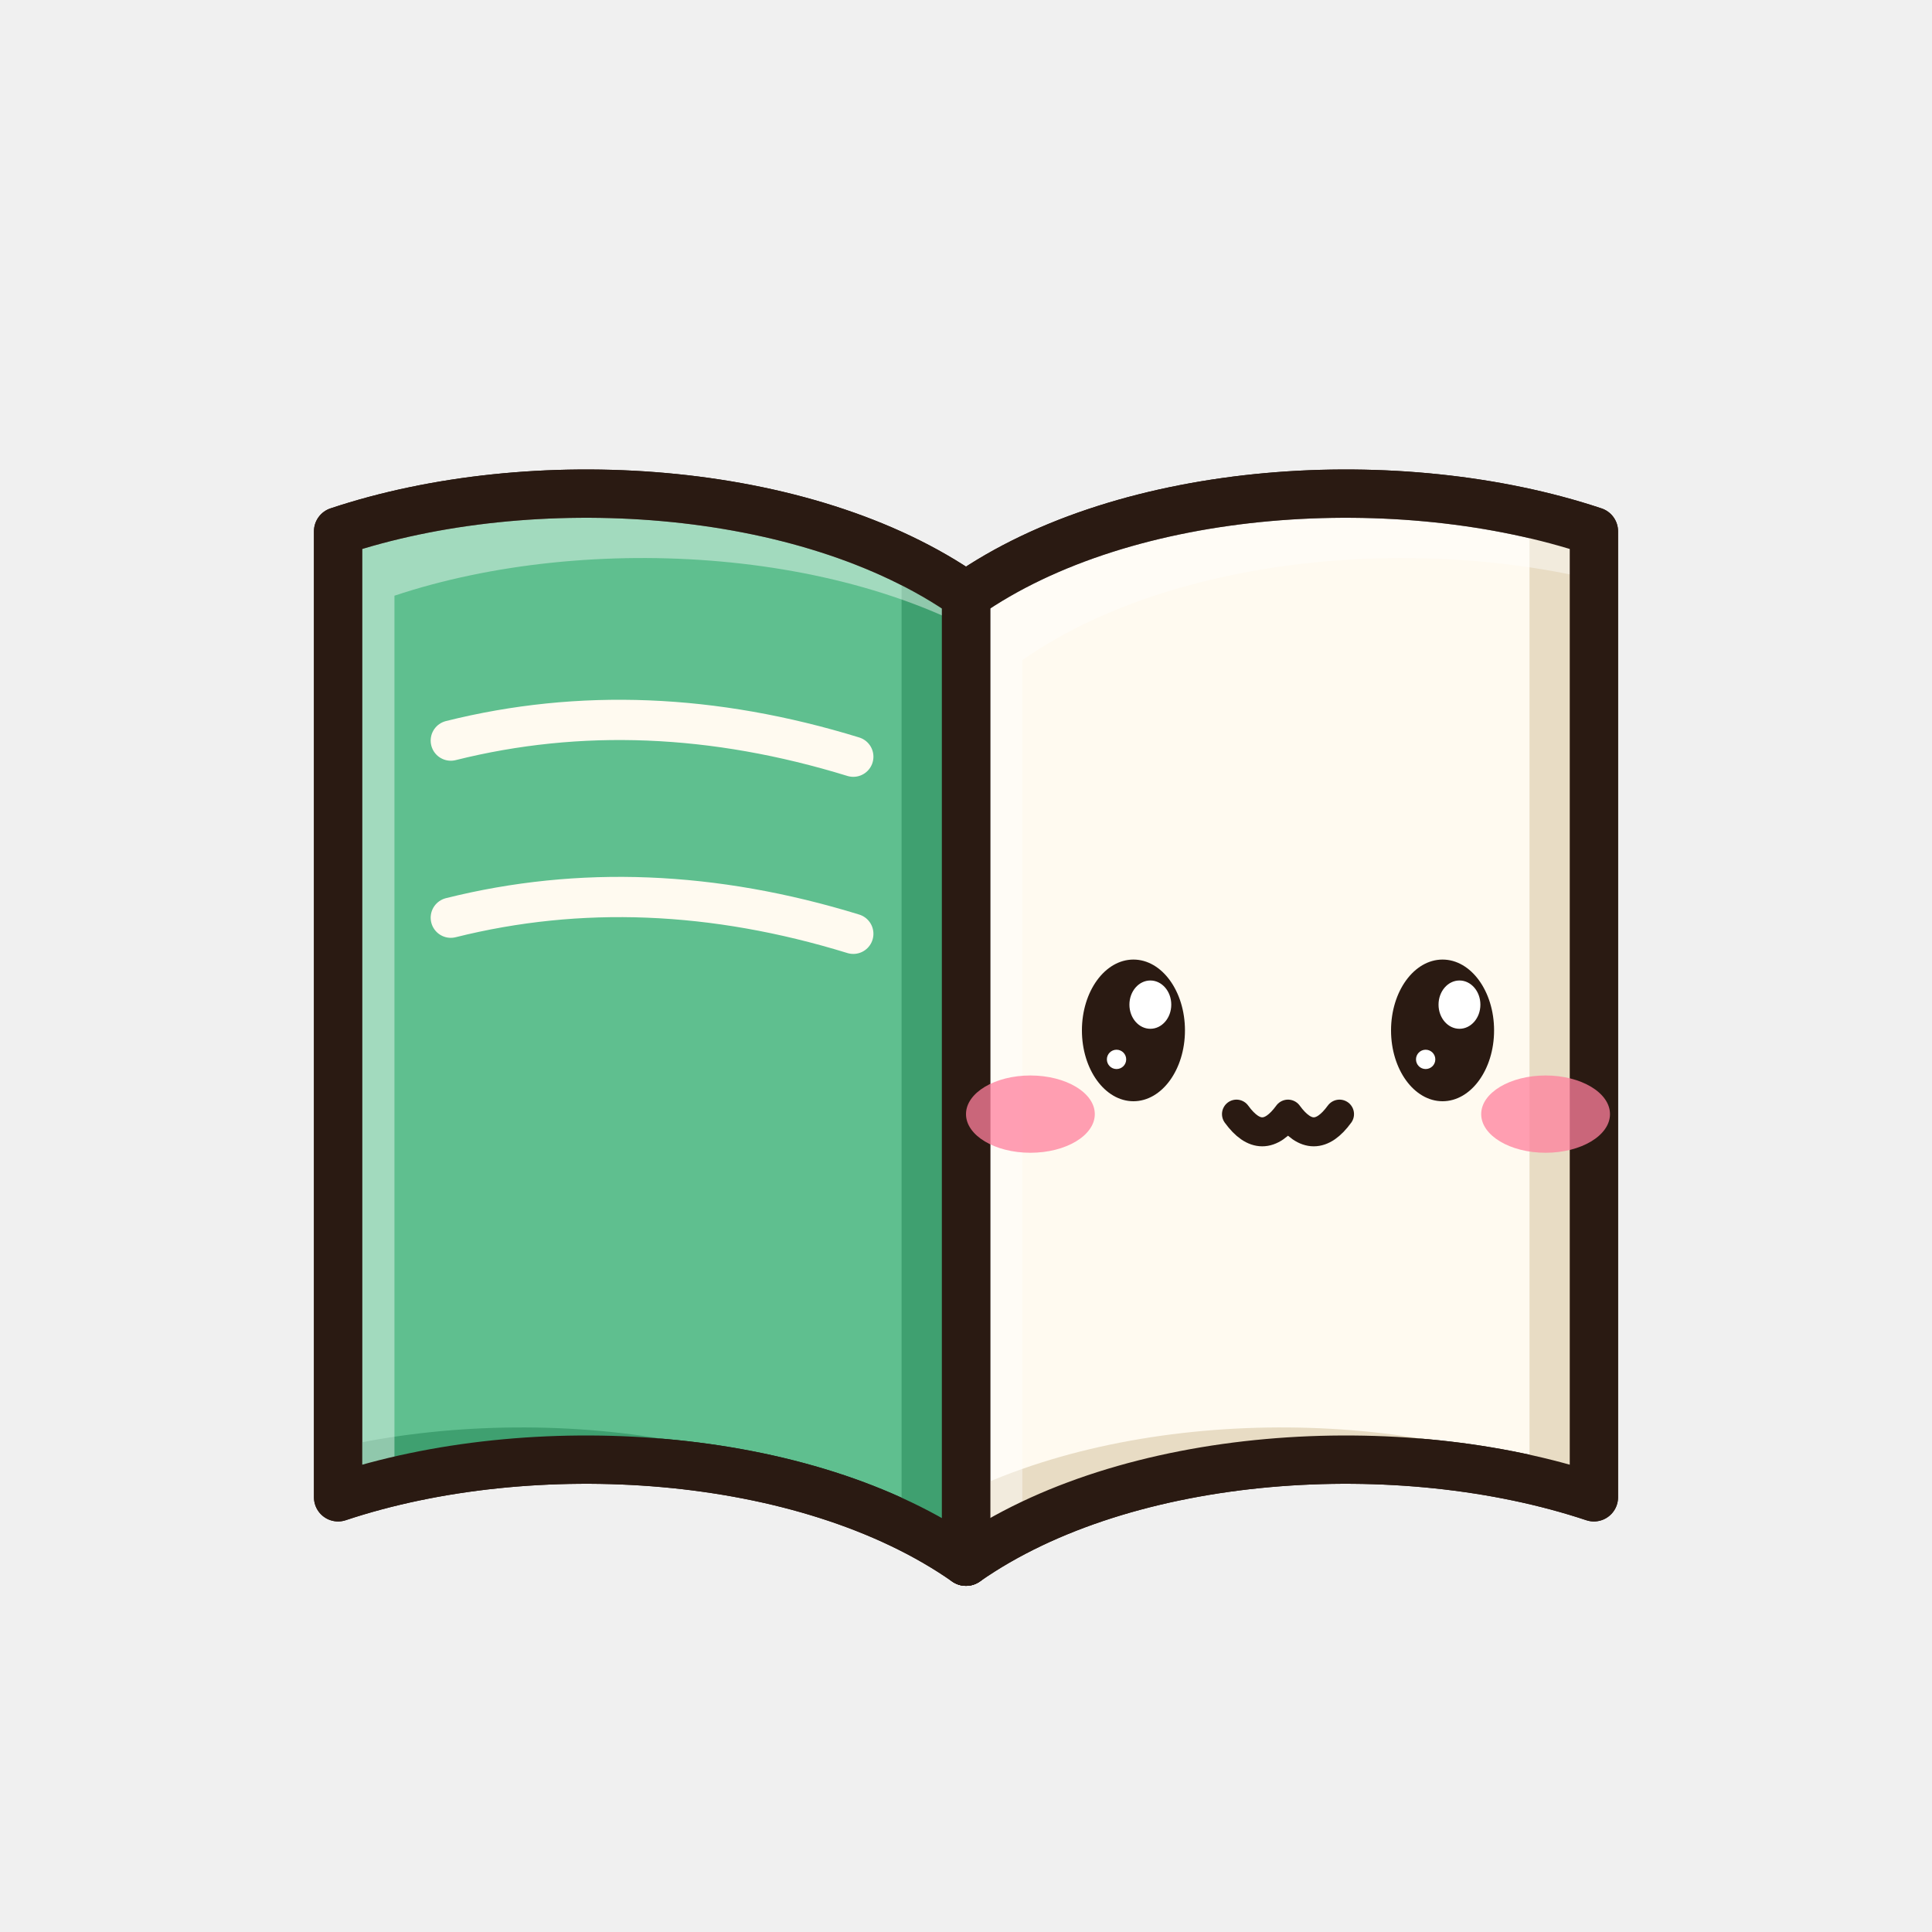
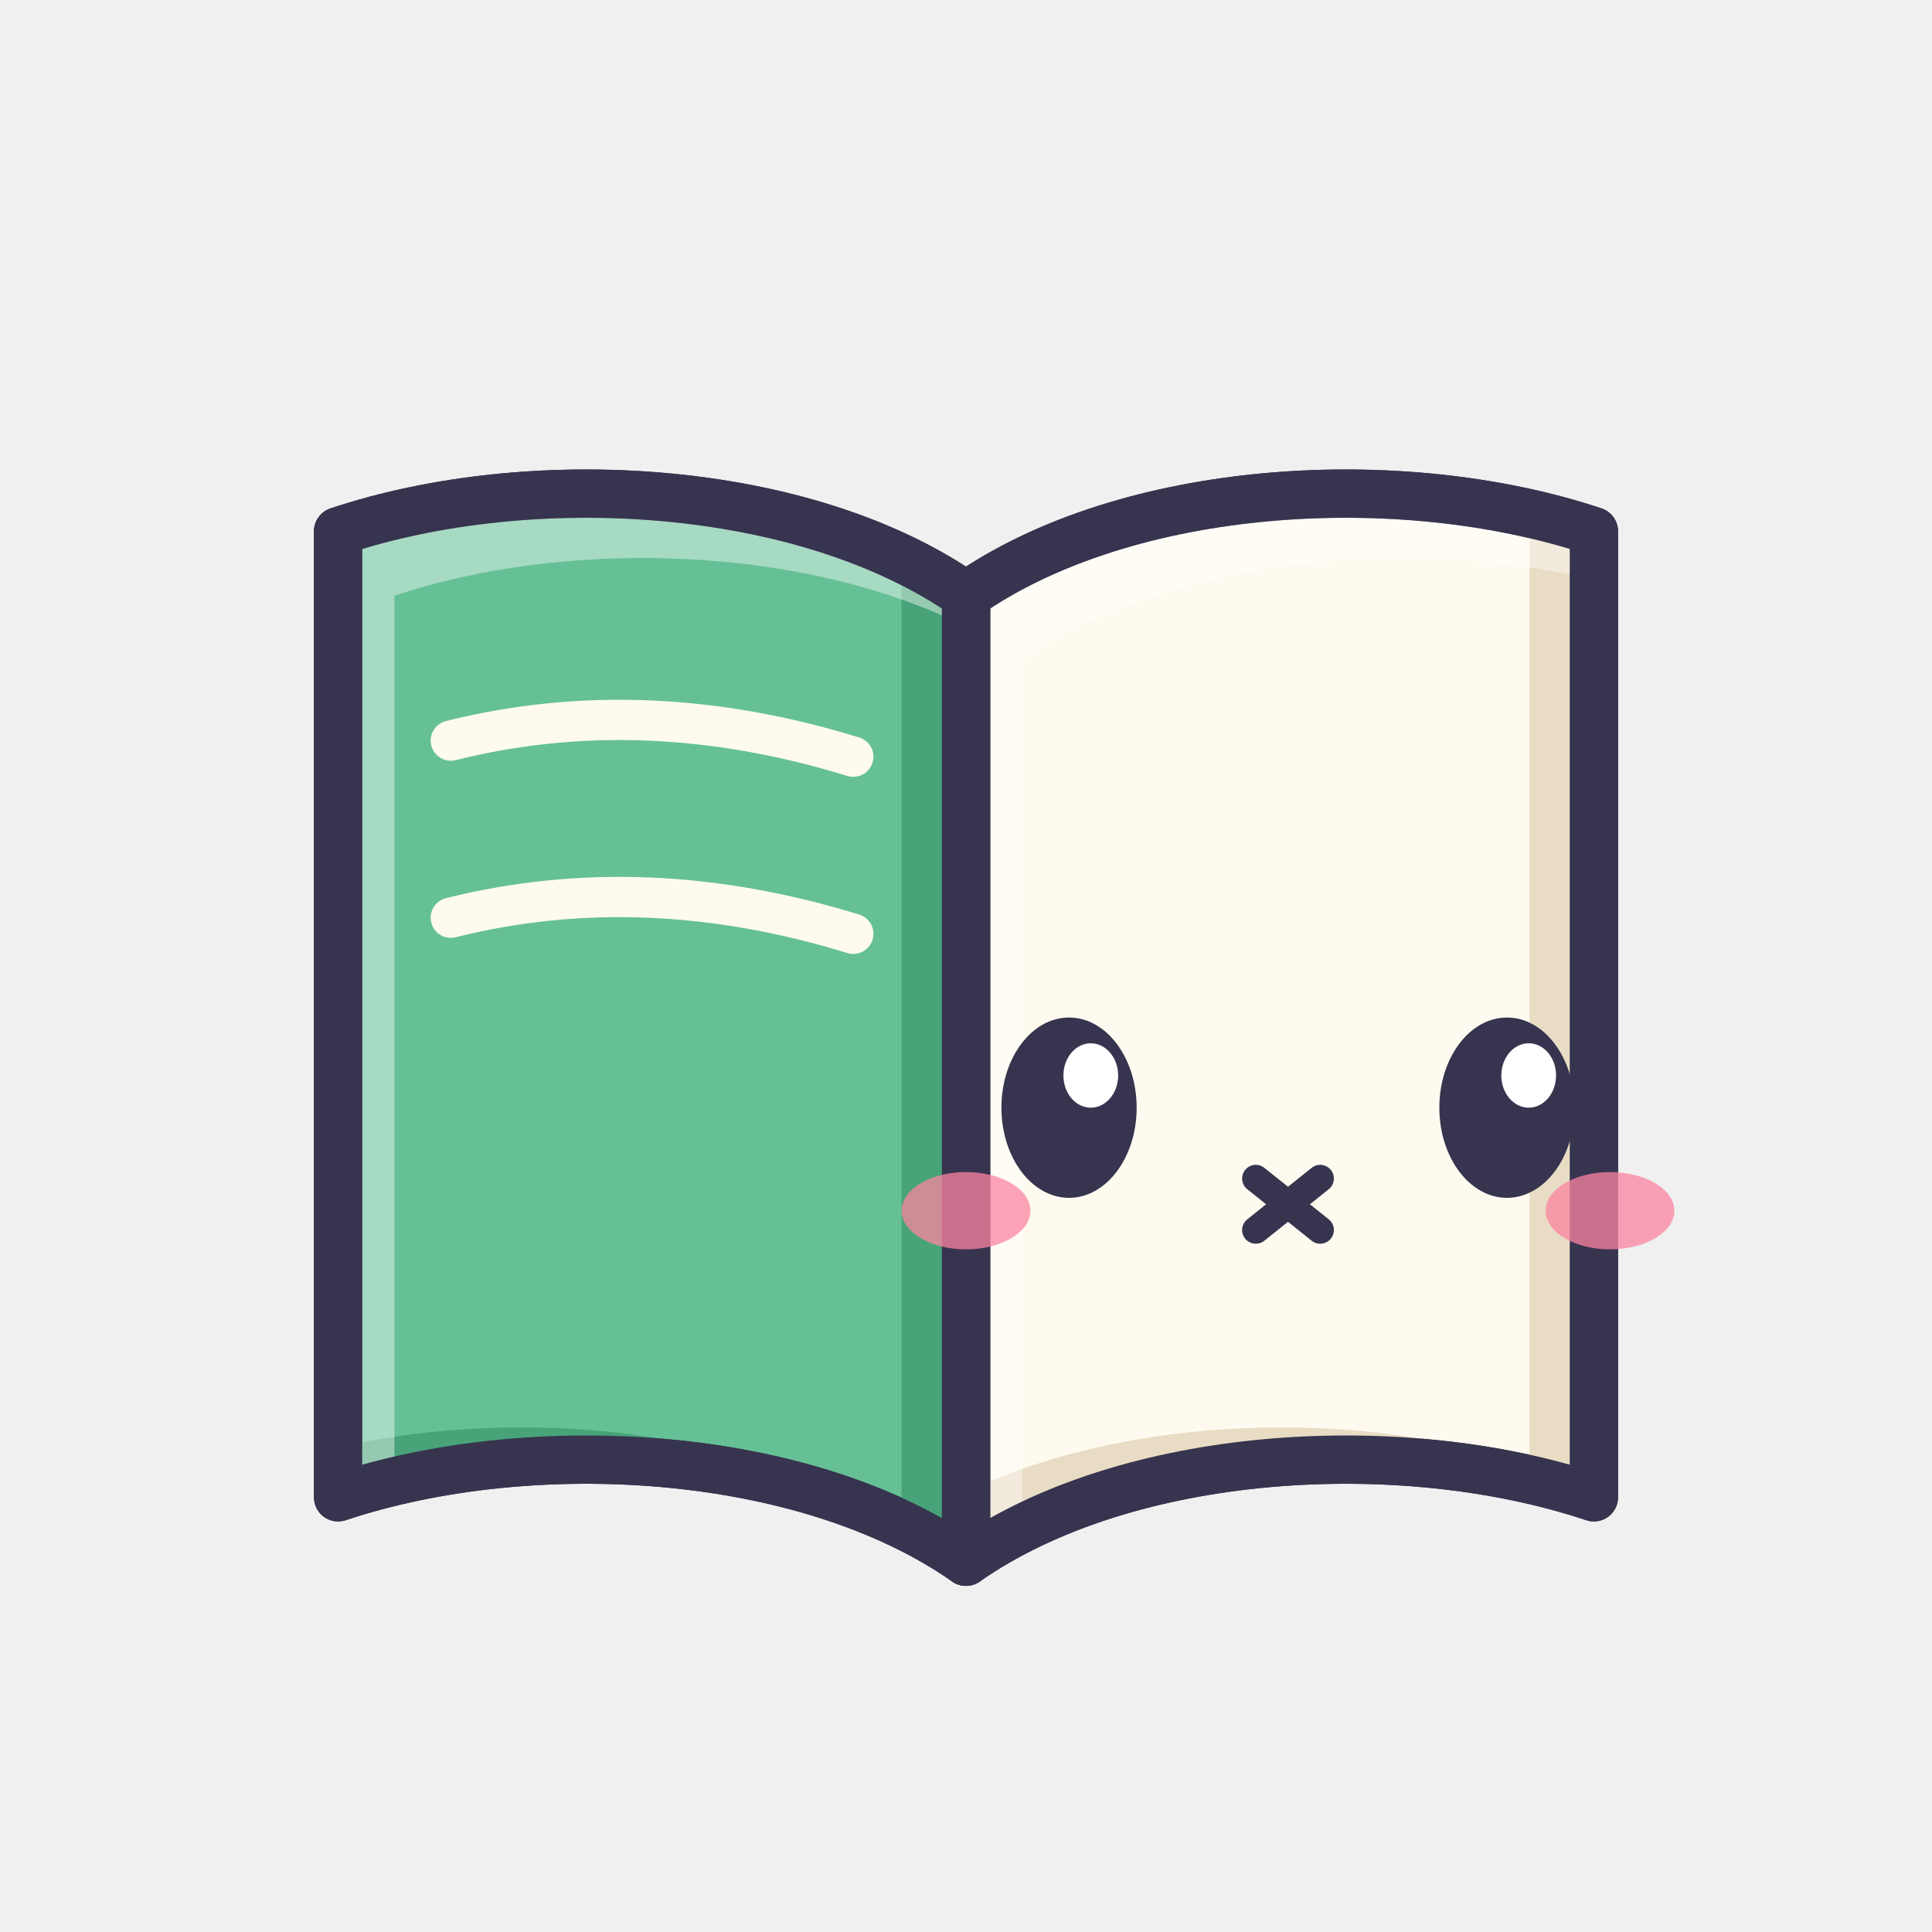
<svg xmlns="http://www.w3.org/2000/svg" viewBox="0 0 240 240" width="240" height="240">
-   <g stroke="#2a1a12" stroke-width="6" stroke-linejoin="round" stroke-linecap="round">
+   <g stroke="#37344f" stroke-width="6" stroke-linejoin="round" stroke-linecap="round">
    <g transform="translate(20 20)">
-       <mask id="k65">
-         <path d="M100 54 C120 40 154 38 178 46 L178 166 C154 158 120 160 100 174Z" fill="#fff" stroke="none" />
-         <path d="M100 54 C120 40 154 38 178 46 L178 166 C154 158 120 160 100 174Z" fill="#000" stroke="none" transform="translate(-8 -4)" />
+       <mask id="k63">
+         <path d="M100 54 C120 40 154 38 178 46 L178 166 C154 158 120 160 100 174Z" fill="#ffffff" stroke="none" />
+         <path d="M100 54 C120 40 154 38 178 46 L178 166 C154 158 120 160 100 174Z" fill="#000000" stroke="none" transform="translate(-8 -4)" />
      </mask>
      <path d="M100 54 C120 40 154 38 178 46 L178 166 C154 158 120 160 100 174Z" fill="#fffaf0" />
-       <path d="M100 54 C120 40 154 38 178 46 L178 166 C154 158 120 160 100 174Z" fill="#e8dcc4" stroke="none" mask="url(#k65)" />
+       <path d="M100 54 C120 40 154 38 178 46 L178 166 C154 158 120 160 100 174Z" fill="#e8dcc4" stroke="none" mask="url(#k63)" />
+       <mask id="k64">
+         <path d="M100 54 C120 40 154 38 178 46 L178 166 C154 158 120 160 100 174Z" fill="#ffffff" stroke="none" />
+         <path d="M100 54 C120 40 154 38 178 46 L178 166 C154 158 120 160 100 174Z" fill="#000000" stroke="none" transform="translate(7 8)" />
+       </mask>
+       <path d="M100 54 C120 40 154 38 178 46 L178 166 C154 158 120 160 100 174Z" fill="#ffffff" stroke="none" opacity=".42" mask="url(#k64)" />
+       <path d="M100 54 C120 40 154 38 178 46 L178 166 C154 158 120 160 100 174Z" fill="none" />
+       <mask id="k65">
+         <path d="M22 46 L22 166 C46 158 80 160 100 174 L100 54 C80 40 46 38 22 46Z" fill="#ffffff" stroke="none" />
+         <path d="M22 46 L22 166 C46 158 80 160 100 174 L100 54 C80 40 46 38 22 46Z" fill="#000000" stroke="none" transform="translate(-8 -4)" />
+       </mask>
+       <path d="M22 46 L22 166 C46 158 80 160 100 174 L100 54 C80 40 46 38 22 46Z" fill="#66c096" />
+       <path d="M22 46 L22 166 C46 158 80 160 100 174 L100 54 C80 40 46 38 22 46Z" fill="#48a379" stroke="none" mask="url(#k65)" />
      <mask id="k66">
-         <path d="M100 54 C120 40 154 38 178 46 L178 166 C154 158 120 160 100 174Z" fill="#fff" stroke="none" />
-         <path d="M100 54 C120 40 154 38 178 46 L178 166 C154 158 120 160 100 174Z" fill="#000" stroke="none" transform="translate(7 8)" />
+         <path d="M22 46 L22 166 C46 158 80 160 100 174 L100 54 C80 40 46 38 22 46Z" fill="#ffffff" stroke="none" />
+         <path d="M22 46 L22 166 C46 158 80 160 100 174 L100 54 C80 40 46 38 22 46Z" fill="#000000" stroke="none" transform="translate(7 8)" />
      </mask>
-       <path d="M100 54 C120 40 154 38 178 46 L178 166 C154 158 120 160 100 174Z" fill="#fff" stroke="none" opacity=".42" mask="url(#k66)" />
-       <path d="M100 54 C120 40 154 38 178 46 L178 166 C154 158 120 160 100 174Z" fill="none" />
-       <mask id="k67">
-         <path d="M22 46 L22 166 C46 158 80 160 100 174 L100 54 C80 40 46 38 22 46Z" fill="#fff" stroke="none" />
-         <path d="M22 46 L22 166 C46 158 80 160 100 174 L100 54 C80 40 46 38 22 46Z" fill="#000" stroke="none" transform="translate(-8 -4)" />
-       </mask>
-       <path d="M22 46 L22 166 C46 158 80 160 100 174 L100 54 C80 40 46 38 22 46Z" fill="#5fbf8f" />
-       <path d="M22 46 L22 166 C46 158 80 160 100 174 L100 54 C80 40 46 38 22 46Z" fill="#3fa070" stroke="none" mask="url(#k67)" />
-       <mask id="k68">
-         <path d="M22 46 L22 166 C46 158 80 160 100 174 L100 54 C80 40 46 38 22 46Z" fill="#fff" stroke="none" />
-         <path d="M22 46 L22 166 C46 158 80 160 100 174 L100 54 C80 40 46 38 22 46Z" fill="#000" stroke="none" transform="translate(7 8)" />
-       </mask>
-       <path d="M22 46 L22 166 C46 158 80 160 100 174 L100 54 C80 40 46 38 22 46Z" fill="#fff" stroke="none" opacity=".42" mask="url(#k68)" />
+       <path d="M22 46 L22 166 C46 158 80 160 100 174 L100 54 C80 40 46 38 22 46Z" fill="#ffffff" stroke="none" opacity=".42" mask="url(#k66)" />
      <path d="M22 46 L22 166 C46 158 80 160 100 174 L100 54 C80 40 46 38 22 46Z" fill="none" />
-       <ellipse cx="108.0" cy="118.4" rx="8.0" ry="4.8" fill="#ff7f9c" stroke="none" opacity=".75" />
-       <ellipse cx="172.0" cy="118.4" rx="8.0" ry="4.8" fill="#ff7f9c" stroke="none" opacity=".75" />
-       <ellipse cx="120.8" cy="108.0" rx="6.4" ry="8.8" fill="#2a1a12" stroke="none" />
-       <ellipse cx="122.9" cy="104.8" rx="2.6" ry="3.0" fill="#fff" stroke="none" />
-       <circle cx="118.7" cy="111.6" r="1.2" fill="#fff" stroke="none" />
-       <ellipse cx="159.2" cy="108.0" rx="6.4" ry="8.8" fill="#2a1a12" stroke="none" />
-       <ellipse cx="161.3" cy="104.8" rx="2.6" ry="3.0" fill="#fff" stroke="none" />
-       <circle cx="157.1" cy="111.6" r="1.2" fill="#fff" stroke="none" />
-       <path d="M133.6 118.4 q3.2 4.4 6.4 0 q3.2 4.4 6.4 0" fill="none" stroke-width="3.6" />
+       <ellipse cx="100.0" cy="130.4" rx="8.0" ry="4.8" fill="#fb84a2" stroke="none" opacity=".75" />
+       <ellipse cx="180.0" cy="130.4" rx="8.0" ry="4.8" fill="#fb84a2" stroke="none" opacity=".75" />
+       <ellipse cx="112.8" cy="117.6" rx="8.4" ry="11.2" fill="#37344f" stroke="none" />
+       <ellipse cx="115.5" cy="113.6" rx="3.4" ry="4.0" fill="#ffffff" stroke="none" />
+       <ellipse cx="167.2" cy="117.6" rx="8.4" ry="11.2" fill="#37344f" stroke="none" />
+       <ellipse cx="169.9" cy="113.6" rx="3.4" ry="4.0" fill="#ffffff" stroke="none" />
+       <path d="M136.0 126.4 L144.0 132.8 M144.0 126.4 L136.0 132.8" stroke-width="3.4" />
      <path d="M36 72 q24 -6 50 2 M36 94 q24 -6 50 2" fill="none" stroke="#fffaf0" stroke-width="5" />
    </g>
  </g>
</svg>
